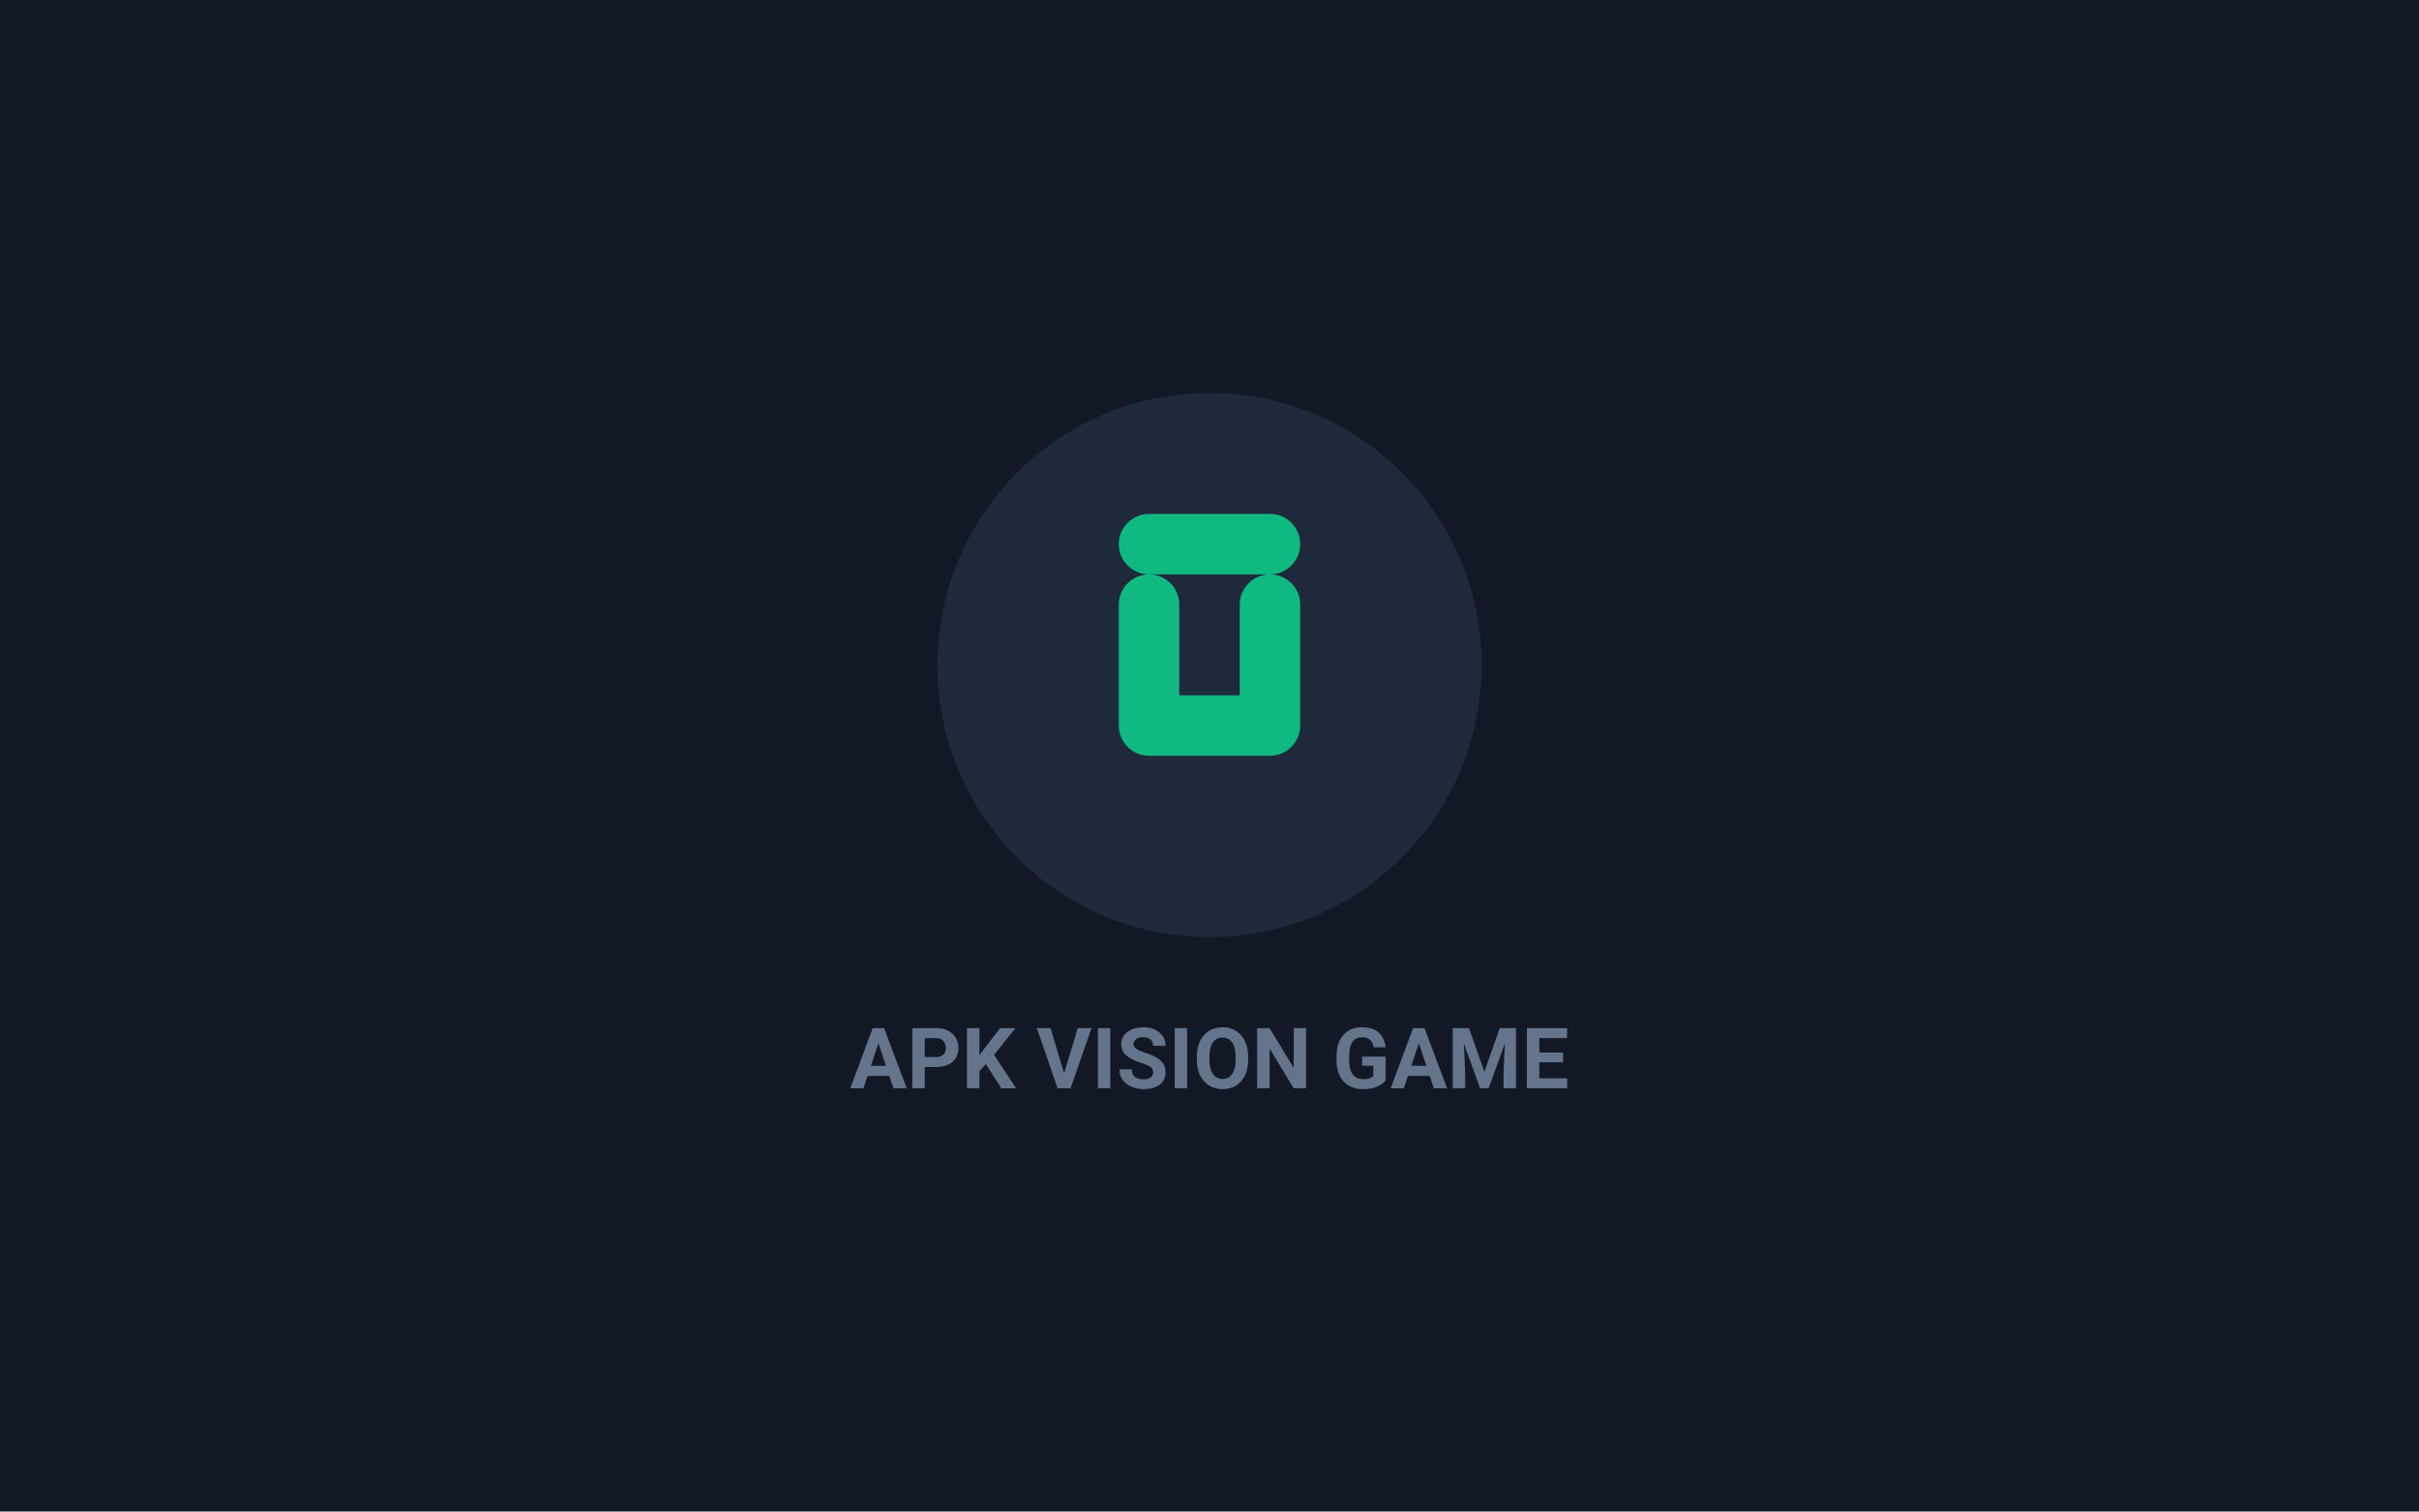
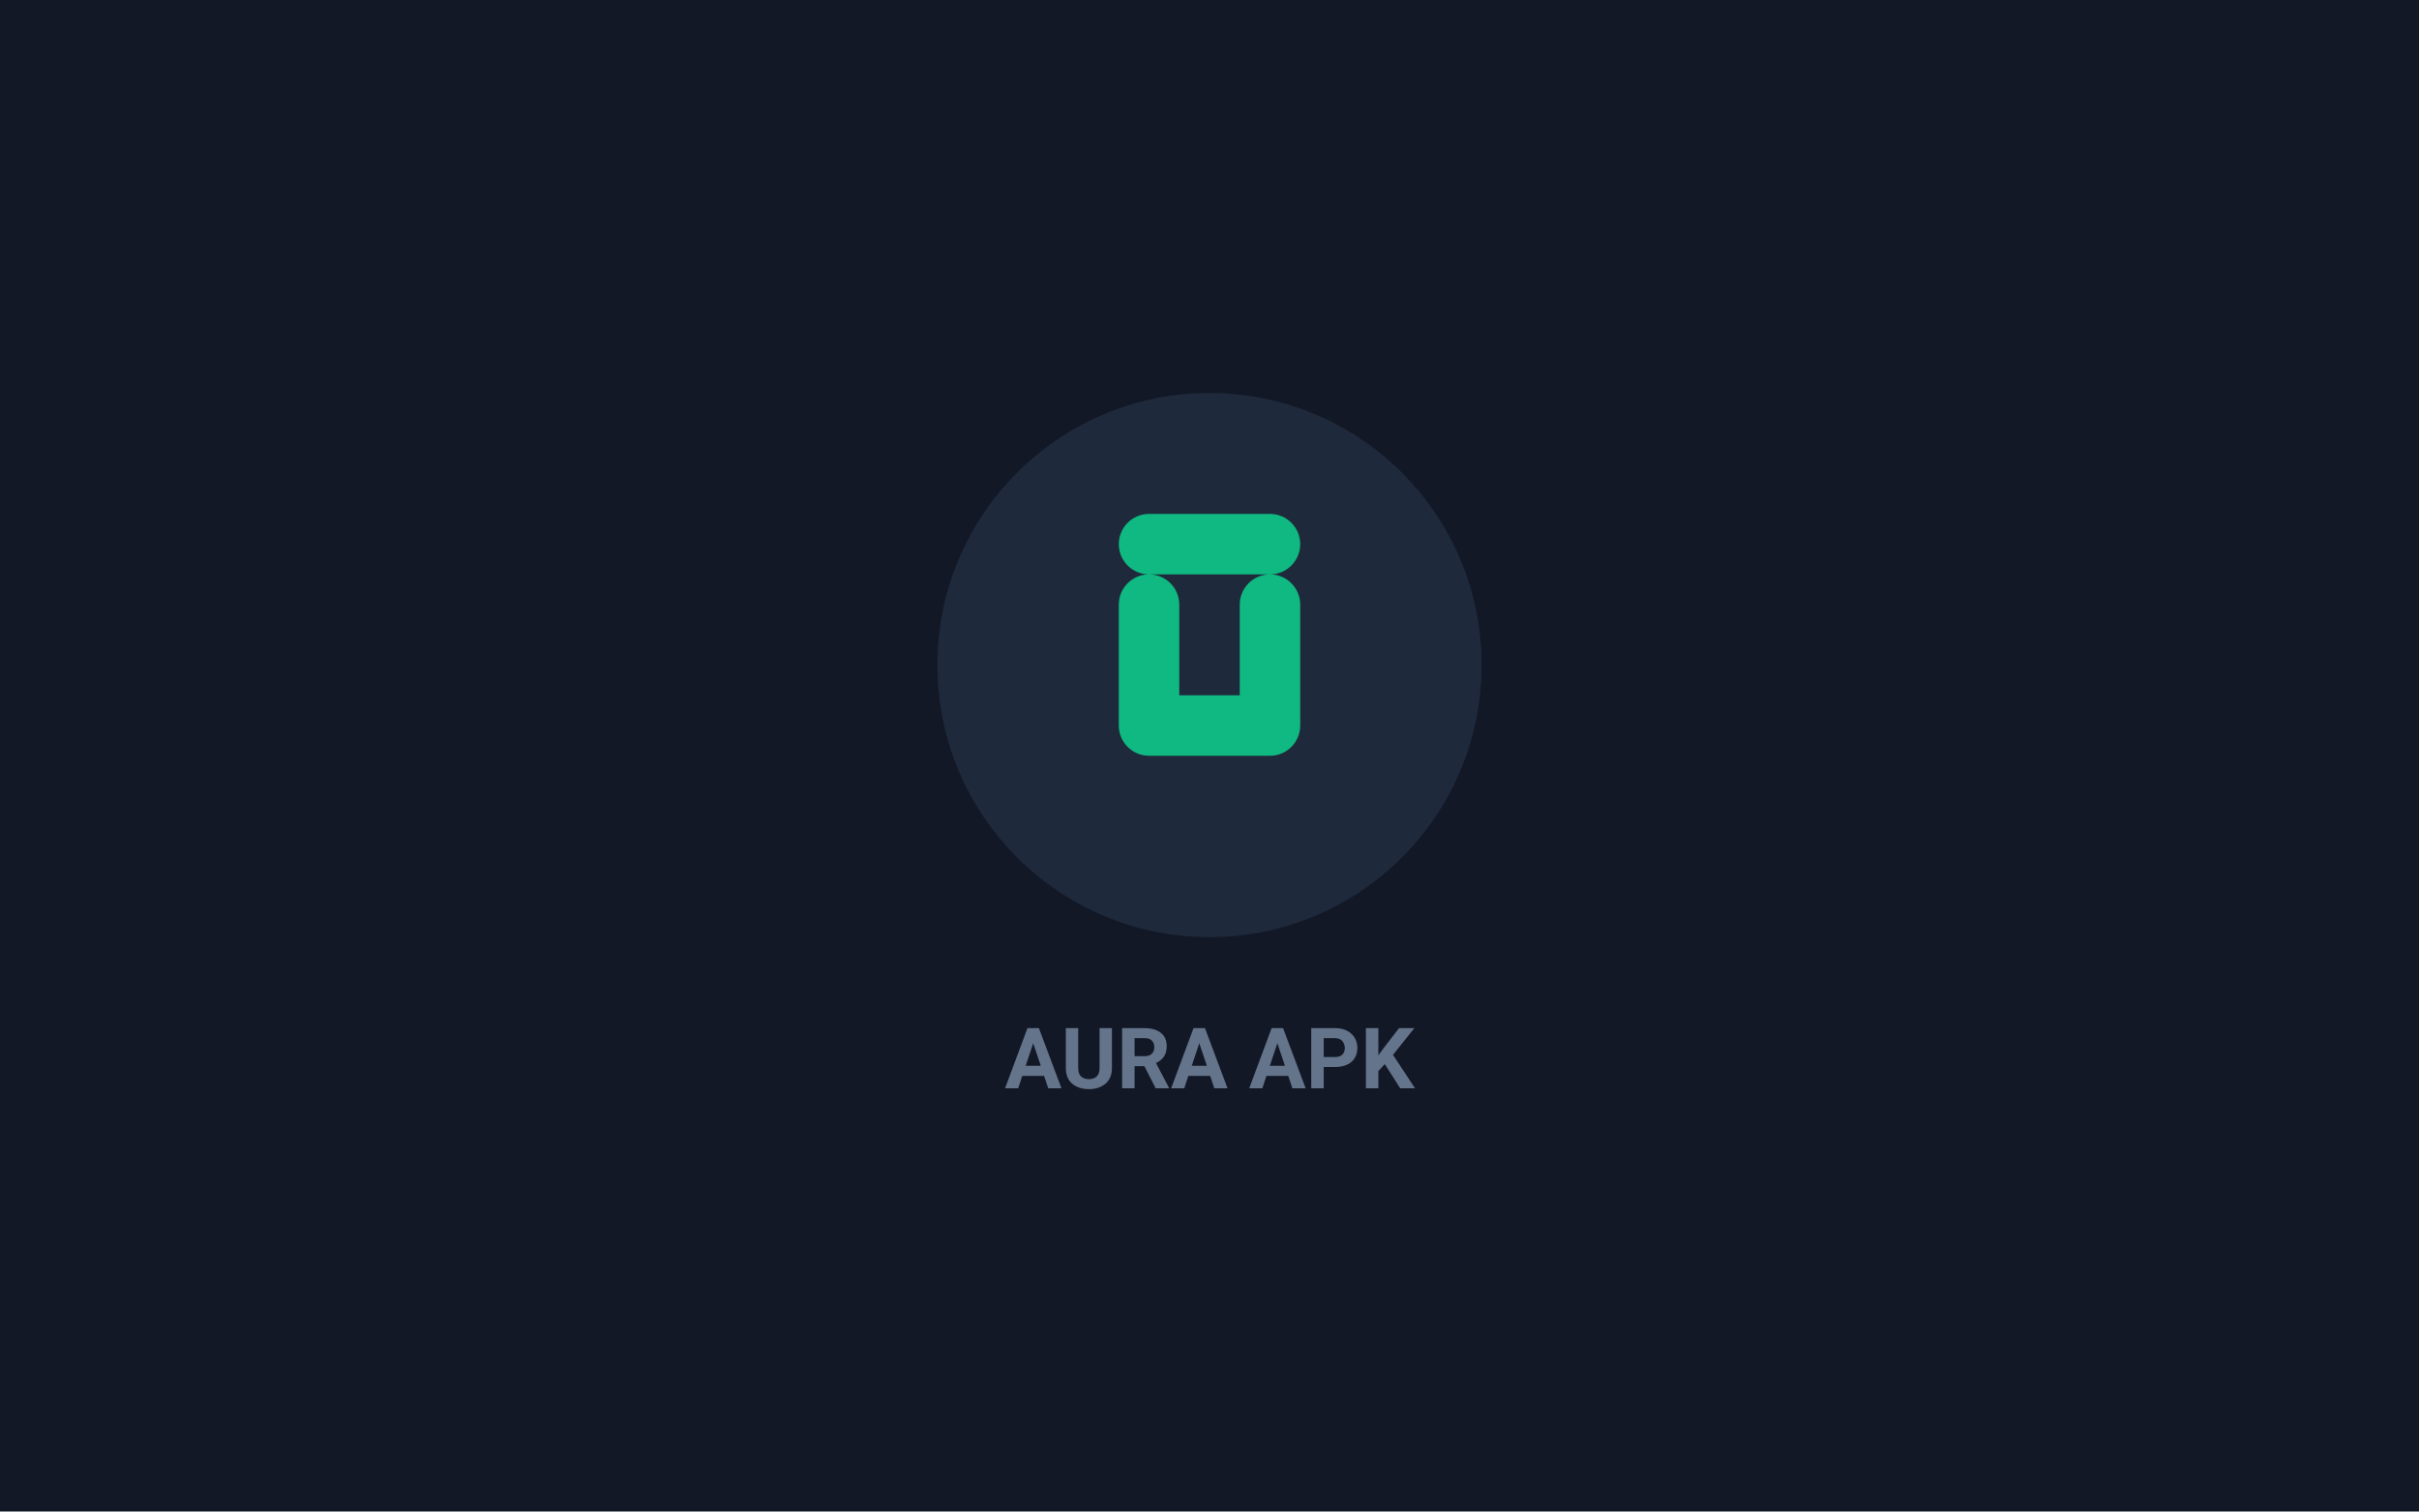
<svg xmlns="http://www.w3.org/2000/svg" width="400" height="250" viewBox="0 0 400 250">
  <rect width="100%" height="100%" fill="#121826" />
  <circle cx="200" cy="110" r="45" fill="#1e293b" />
  <path d="M185 100a5 5 0 0 1 10 0v20a5 5 0 0 1-10 0v-20zm20 0a5 5 0 0 1 10 0v20a5 5 0 0 1-10 0v-20zm-15-5a5 5 0 0 1 0-10h20a5 5 0 0 1 0 10h-20zm0 30a5 5 0 0 1 0-10h20a5 5 0 0 1 0 10h-20z" fill="#10b981" />
-   <text x="50%" y="180" font-family="-apple-system, BlinkMacSystemFont, 'Segoe UI', Roboto, sans-serif" font-size="14" font-weight="700" fill="#64748b" text-anchor="middle">APK VISION GAME</text>
+   <text x="50%" y="180" font-family="-apple-system, BlinkMacSystemFont, 'Segoe UI', Roboto, sans-serif" font-size="14" font-weight="700" fill="#64748b" text-anchor="middle">AURA APK</text>
</svg>
